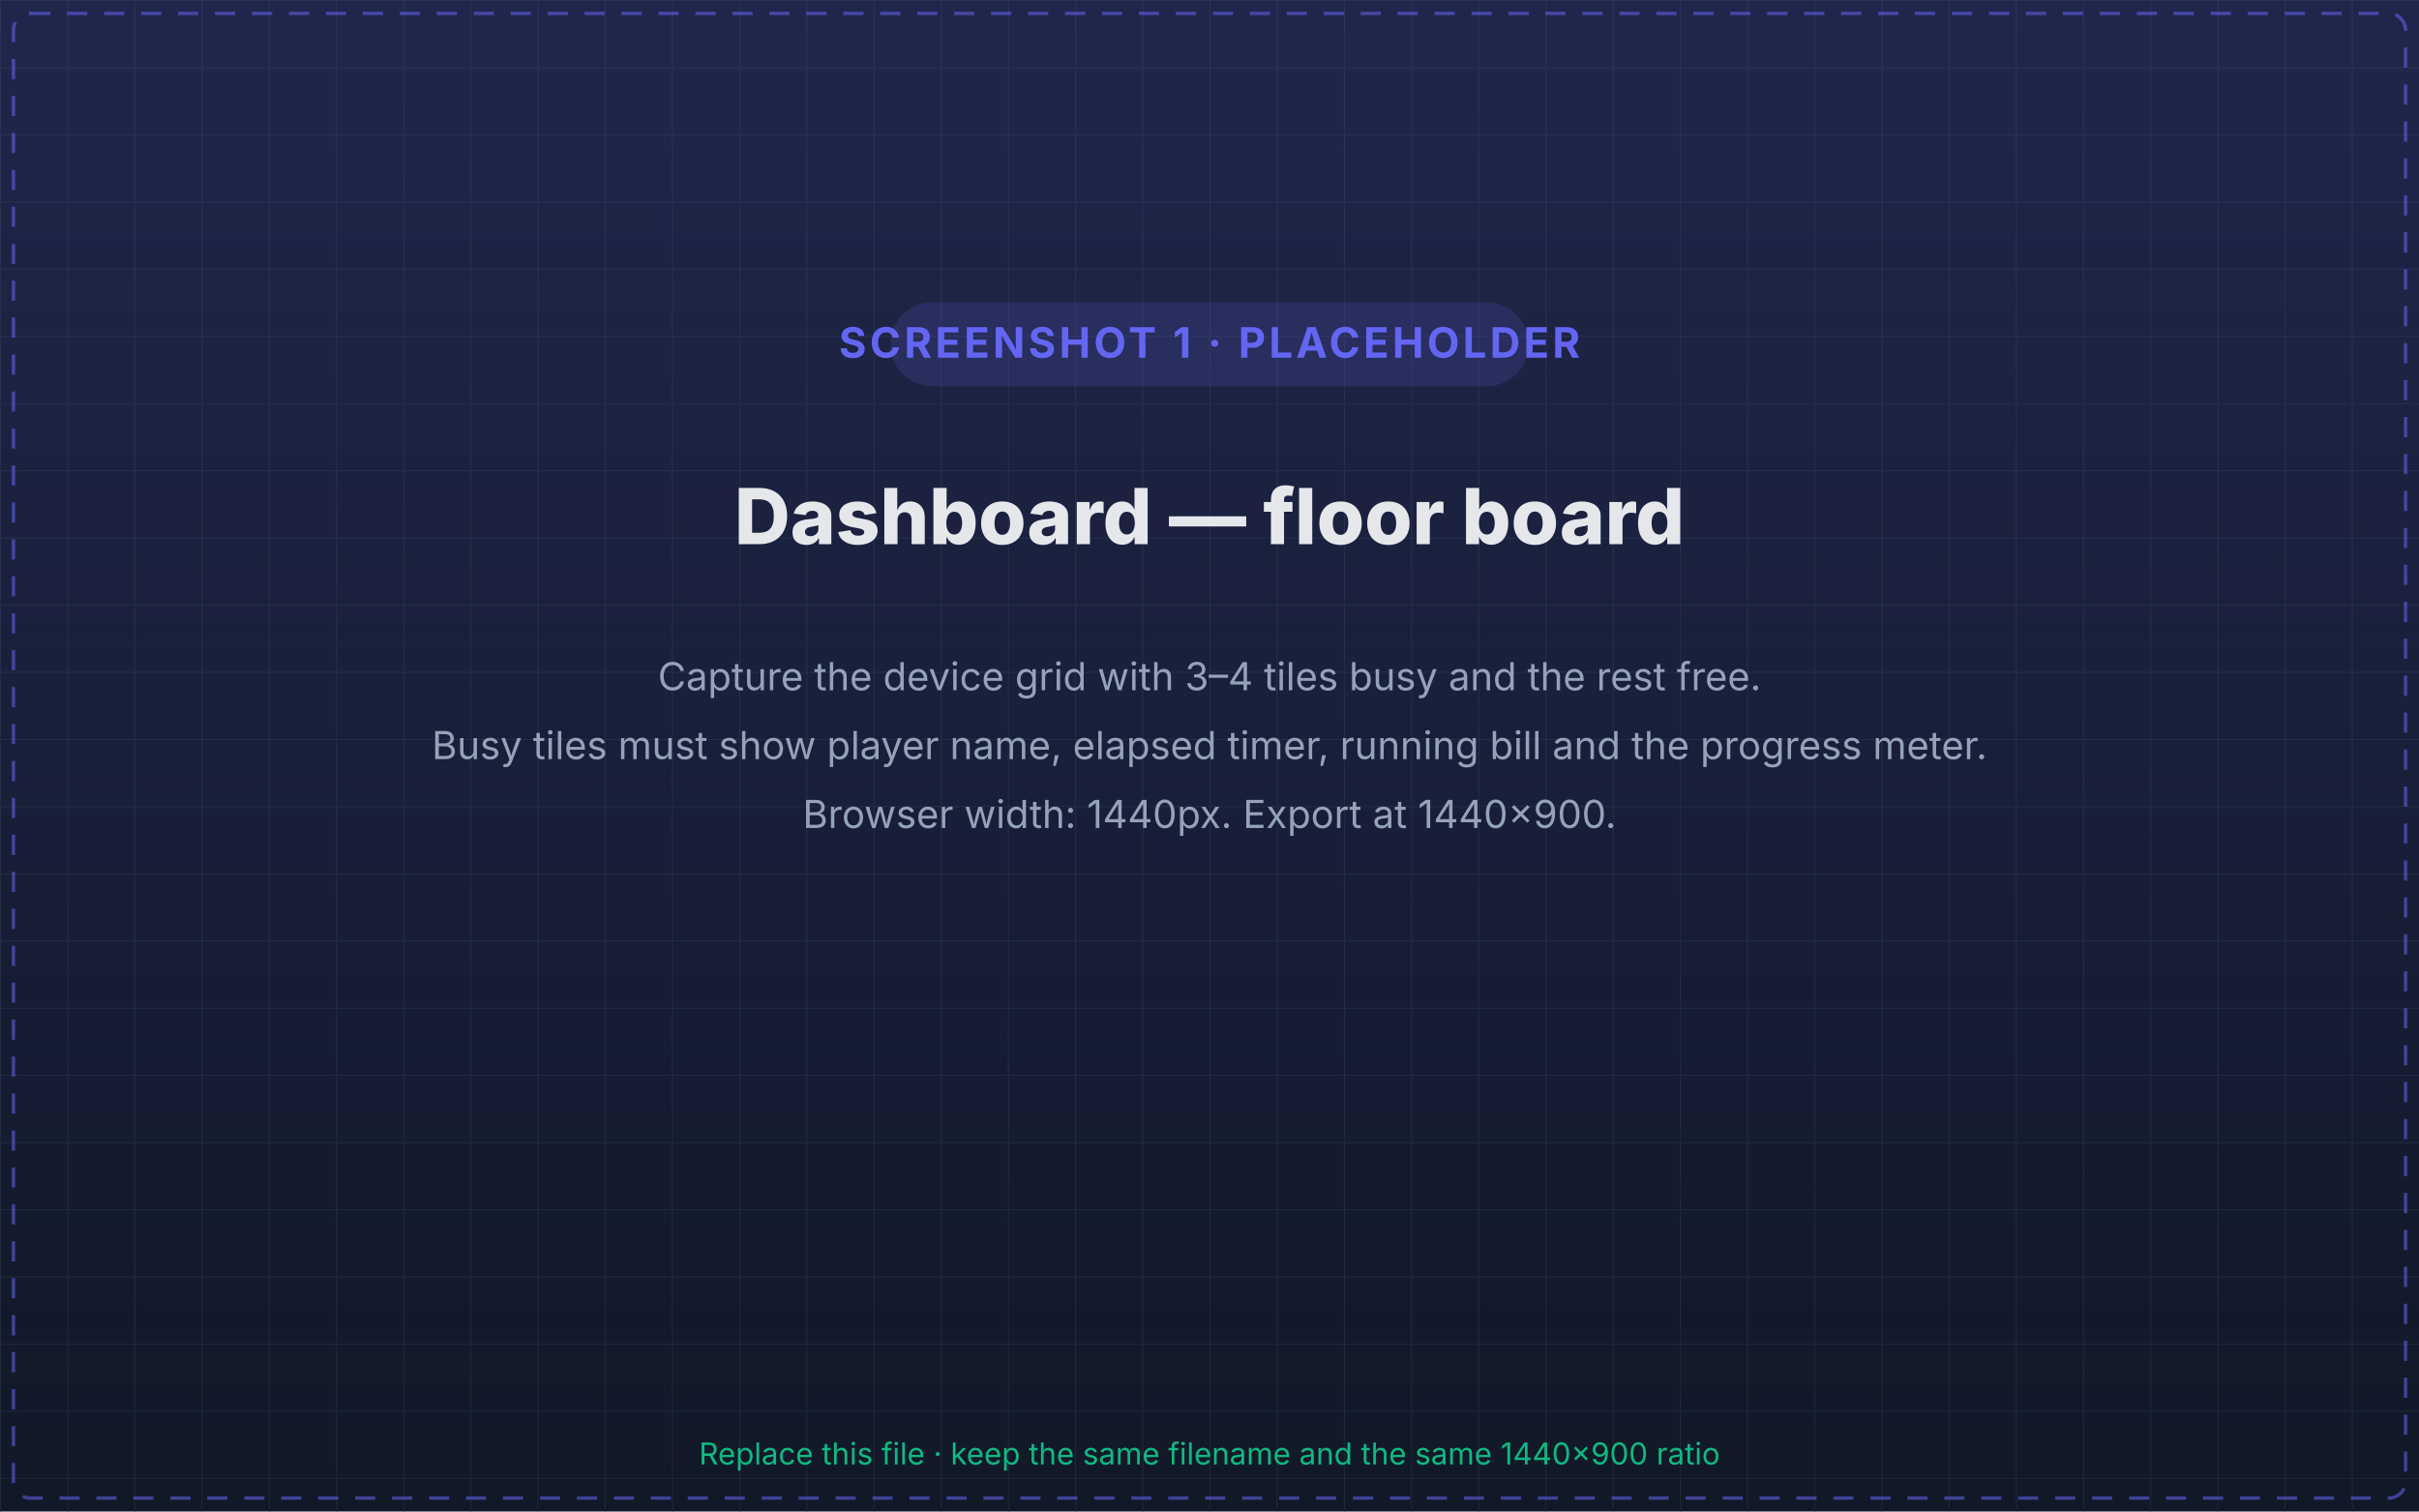
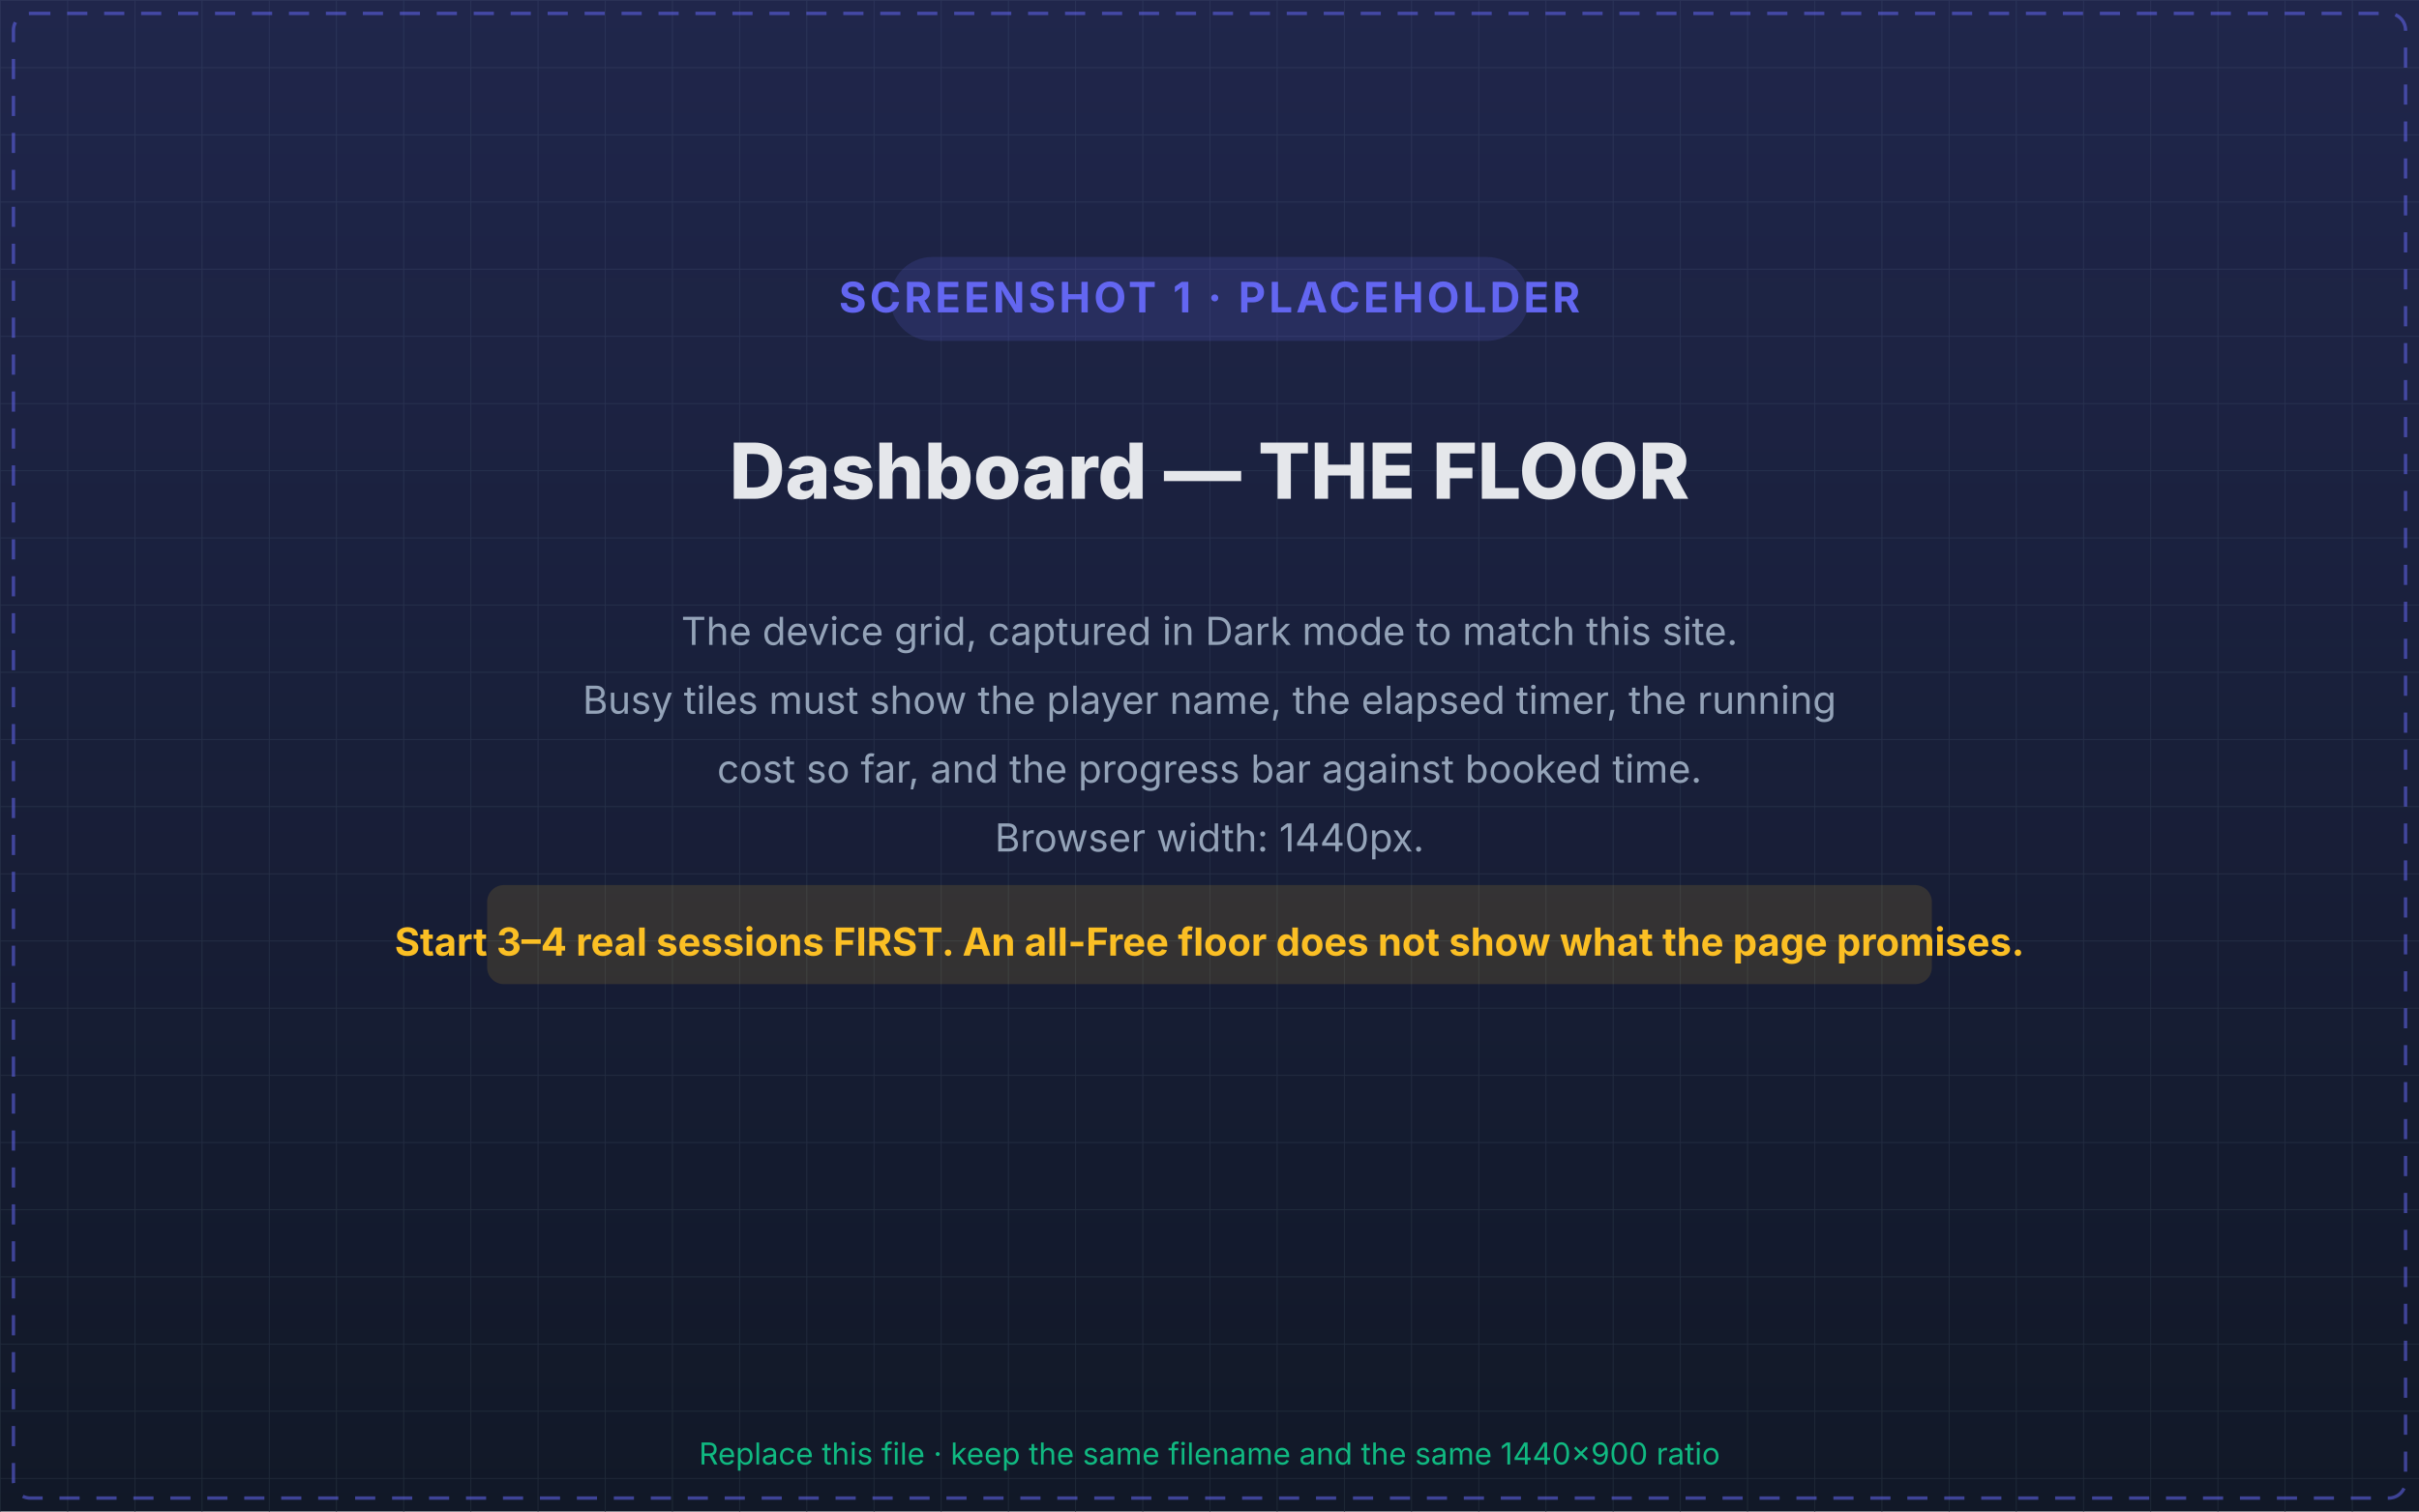
- <svg xmlns="http://www.w3.org/2000/svg" width="1440" height="900" viewBox="0 0 1440 900" role="img" aria-label="Dashboard — floor board">
+ <svg xmlns="http://www.w3.org/2000/svg" width="1440" height="900" viewBox="0 0 1440 900" role="img" aria-label="Dashboard — THE FLOOR">
  <defs>
    <pattern id="g" width="40" height="40" patternUnits="userSpaceOnUse">
      <path d="M40 0H0V40" fill="none" stroke="#1f2937" stroke-width="1" />
    </pattern>
    <linearGradient id="fade" x1="0" y1="0" x2="0" y2="1">
      <stop offset="0" stop-color="#6366f1" stop-opacity=".18" />
      <stop offset="1" stop-color="#6366f1" stop-opacity="0" />
    </linearGradient>
  </defs>
  <rect width="1440" height="900" fill="#111827" />
  <rect width="1440" height="900" fill="url(#g)" />
  <rect width="1440" height="900" fill="url(#fade)" />
  <rect x="8" y="8" width="1424" height="884" fill="none" rx="10" stroke="#6366f1" stroke-width="2" stroke-dasharray="12 10" opacity=".55" />
-   <rect x="530 " y="180" width="380" height="50" rx="25" fill="#6366f1" opacity=".16" />
-   <text x="720" y="213" text-anchor="middle" font-family="Inter,Segoe UI,Arial,sans-serif" font-size="25" font-weight="700" fill="#6366f1" letter-spacing="2">SCREENSHOT 1 · PLACEHOLDER</text>
-   <text x="720" y="324" text-anchor="middle" font-family="Inter,Segoe UI,Arial,sans-serif" font-size="46" font-weight="800" fill="#e5e7eb">Dashboard — floor board</text>
-   <text x="720" y="411" text-anchor="middle" font-family="Inter,Segoe UI,Arial,sans-serif" font-size="23" fill="#94a3b8">Capture the device grid with 3–4 tiles busy and the rest free.</text>
-   <text x="720" y="452" text-anchor="middle" font-family="Inter,Segoe UI,Arial,sans-serif" font-size="23" fill="#94a3b8">Busy tiles must show player name, elapsed timer, running bill and the progress meter.</text>
-   <text x="720" y="493" text-anchor="middle" font-family="Inter,Segoe UI,Arial,sans-serif" font-size="23" fill="#94a3b8">Browser width: 1440px. Export at 1440×900.</text>
+   <rect x="530" y="153" width="380" height="50" rx="25" fill="#6366f1" opacity=".16" />
+   <text x="720" y="186" text-anchor="middle" font-family="Inter,Segoe UI,Arial,sans-serif" font-size="25" font-weight="700" fill="#6366f1" letter-spacing="2">SCREENSHOT 1 · PLACEHOLDER</text>
+   <text x="720" y="297" text-anchor="middle" font-family="Inter,Segoe UI,Arial,sans-serif" font-size="46" font-weight="800" fill="#e5e7eb">Dashboard — THE FLOOR</text>
+   <text x="720" y="384" text-anchor="middle" font-family="Inter,Segoe UI,Arial,sans-serif" font-size="23" fill="#94a3b8">The device grid, captured in Dark mode to match this site.</text>
+   <text x="720" y="425" text-anchor="middle" font-family="Inter,Segoe UI,Arial,sans-serif" font-size="23" fill="#94a3b8">Busy tiles must show the player name, the elapsed timer, the running</text>
+   <text x="720" y="466" text-anchor="middle" font-family="Inter,Segoe UI,Arial,sans-serif" font-size="23" fill="#94a3b8">cost so far, and the progress bar against booked time.</text>
+   <text x="720" y="507" text-anchor="middle" font-family="Inter,Segoe UI,Arial,sans-serif" font-size="23" fill="#94a3b8">Browser width: 1440px.</text>
+   <rect x="290" y="527" width="860" height="59" rx="10" fill="#fbbf24" opacity=".13" />
+   <text x="720" y="569" text-anchor="middle" font-family="Inter,Segoe UI,Arial,sans-serif" font-size="23" font-weight="700" fill="#fbbf24">Start 3–4 real sessions FIRST. An all-Free floor does not show what the page promises.</text>
  <text x="720" y="872" text-anchor="middle" font-family="Inter,Segoe UI,Arial,sans-serif" font-size="18" fill="#10b981">Replace this file · keep the same filename and the same 1440×900 ratio</text>
</svg>
